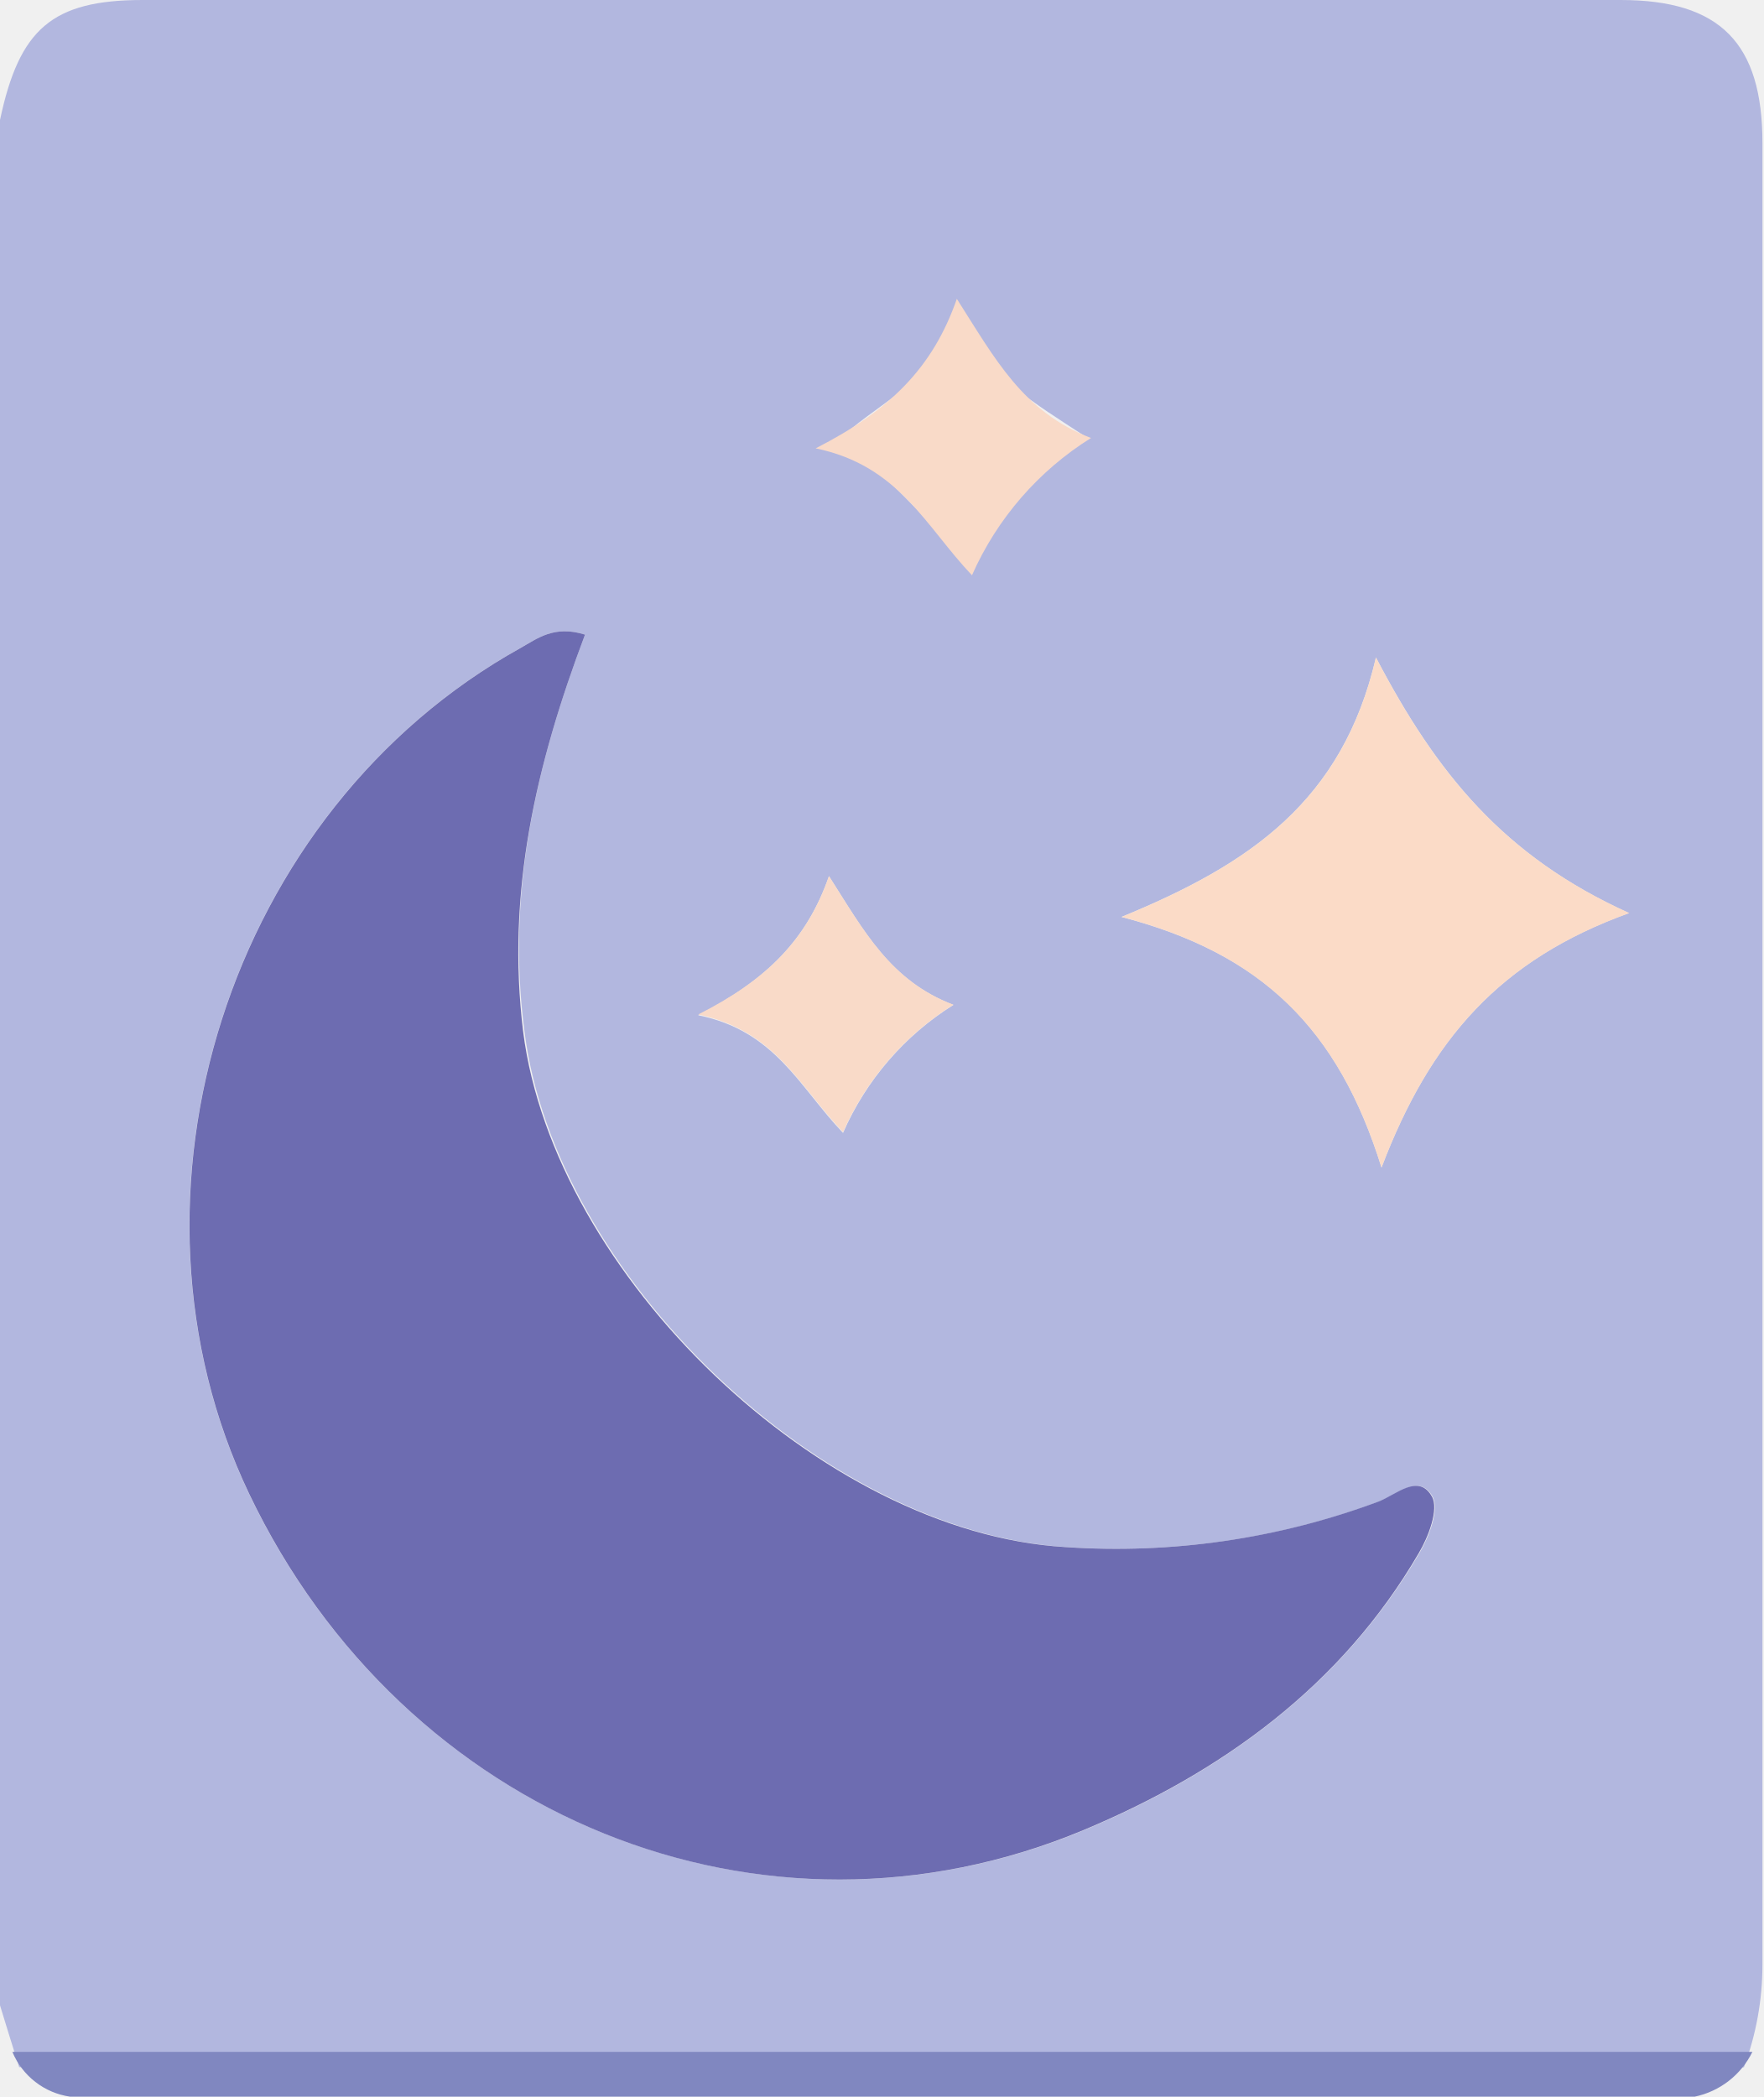
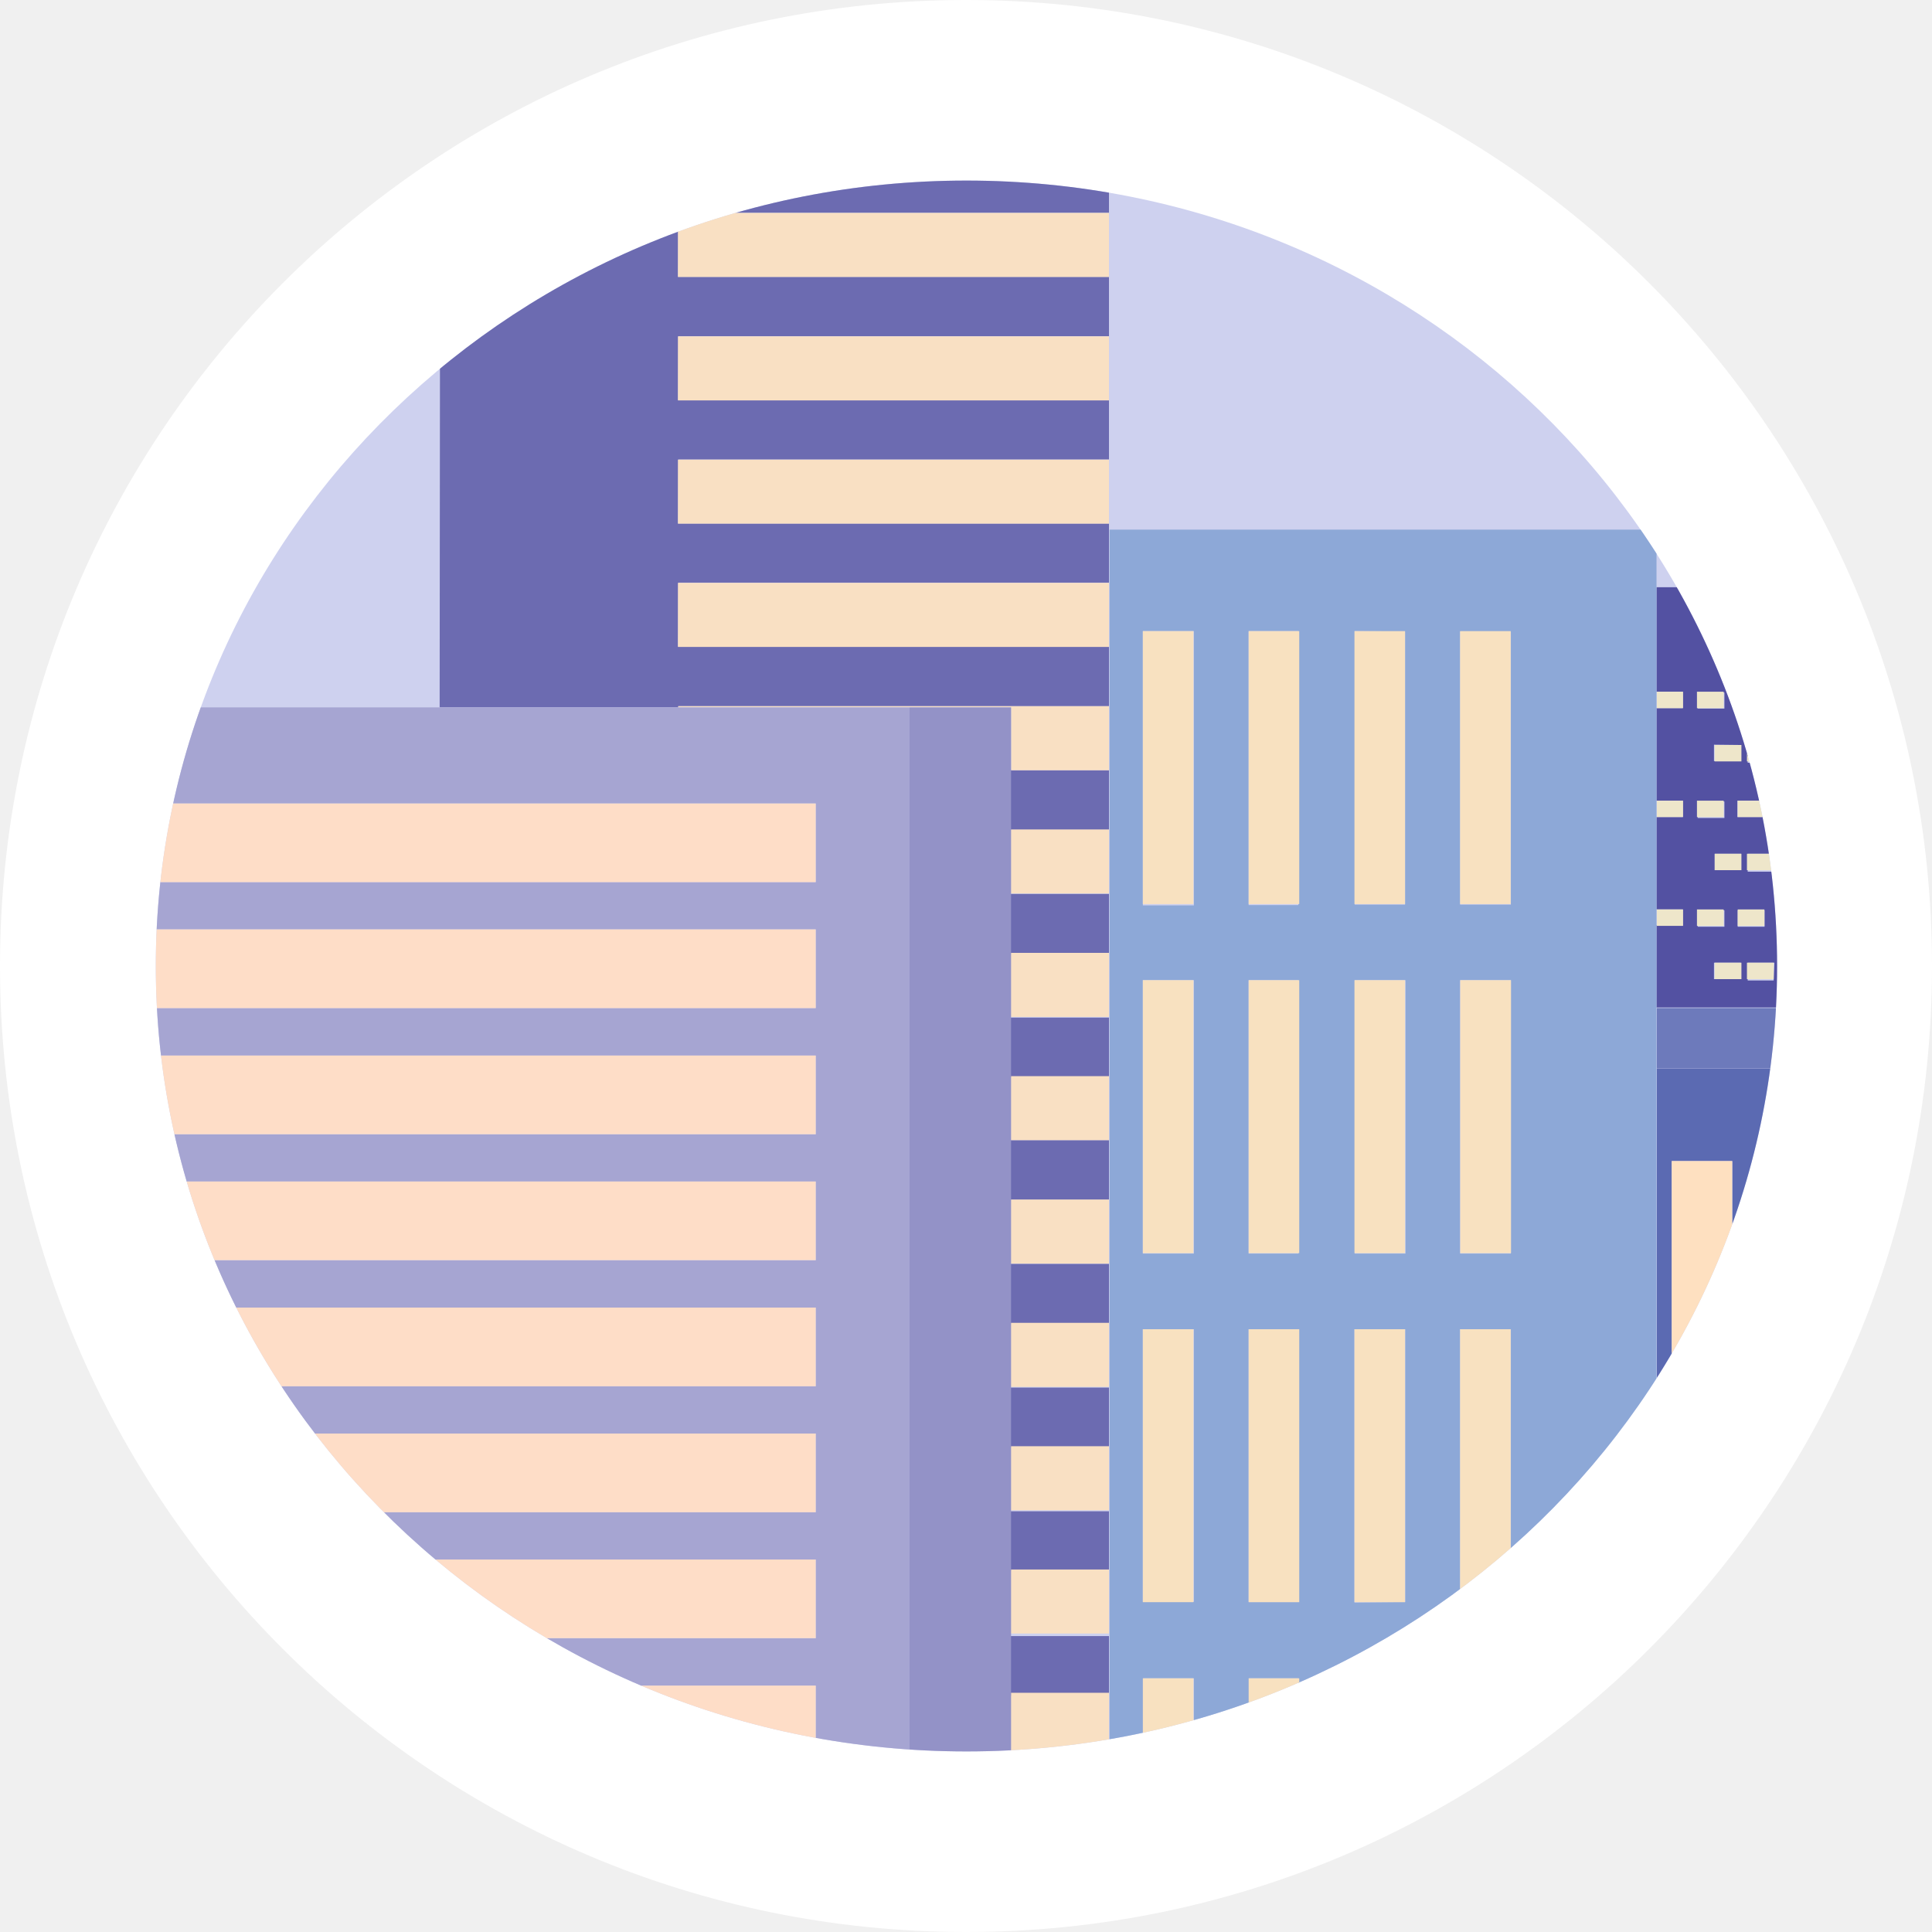
- <svg xmlns="http://www.w3.org/2000/svg" viewBox="0 0 114.05 135.64">
+ <svg xmlns="http://www.w3.org/2000/svg" viewBox="0 0 129.46 129.46">
  <defs>
-     <style>.cls-1{fill:#b2b7df;}.cls-2{fill:#8087c0;}.cls-3{fill:#6d6cb1;}.cls-4{fill:#fbdbc7;}.cls-5{fill:#f9dac8;}</style>
+     <style>.cls-1{fill:none;}.cls-2{fill:#fff;}.cls-3{clip-path:url(#clip-path);}.cls-4{fill:#ced1ef;}.cls-5{fill:#5351a2;}.cls-6{fill:#eee6ca;}.cls-7{fill:#5b6ab2;}.cls-8{fill:#6d7abb;}.cls-9{fill:#fee0c0;}.cls-10{fill:#4e61ac;}.cls-11{fill:#8da8d7;}.cls-12{fill:#f8e1c0;}.cls-13{fill:#6c6bb1;}.cls-14{fill:#f9e0c3;}.cls-15{fill:#a6a5d2;}.cls-16{fill:#9392c7;}.cls-17{fill:#feddc7;}</style>
+     <clipPath id="clip-path">
+       <ellipse class="cls-1" cx="64.76" cy="64.73" rx="54.32" ry="52.63" />
+     </clipPath>
  </defs>
  <g id="Layer_2" data-name="Layer 2">
    <g id="Layer_1-2" data-name="Layer 1">
-       <g id="o9pOYV.tif">
-         <path class="cls-1" d="M1.24,133.71c-.41-1.32-.83-2.63-1.24-4q0-61,0-121.95C1.25,1.88,3.35,0,9.24,0Q57,0,104.82,0C111.27,0,114,2.79,114,9.25q0,58.91,0,117.83a18.94,18.94,0,0,1-1.2,6.64Zm36.6-92.66c-2-.63-3.09.26-4.19.87C14.81,52.39,6.86,77.24,16.11,96.63c10,20.93,33.29,30.42,54.05,21.73,8.93-3.74,16.61-9.32,21.65-17.9.63-1.06,1.31-2.84.85-3.66-.86-1.53-2.32-.11-3.44.32A48.58,48.58,0,0,1,69,100.07c-15.82-.94-33.09-17.65-35.07-33.32C32.74,57.78,34.64,49.53,37.84,41.05ZM89.36,75.52c3.17-8.33,7.69-13.45,16-16.46C97.26,55.39,92.91,50,89,42.53c-2.17,9.28-8.11,13.35-16.46,16.78C81.58,61.67,86.55,66.48,89.36,75.52ZM53.62,56.67c-1.42,4.09-4,6.69-8.46,9,5,1,6.57,4.69,9.37,7.61A18.55,18.55,0,0,1,61.67,65C57.59,63.45,55.9,60.25,53.62,56.67ZM70.15,28.2c-3.26-2.14-6.22-3.83-8.28-7.59-1.5,4.23-5.19,5.38-7.95,8.15,3.6,1.31,5.24,4.91,7.61,5.73,3,1,3.6-4.72,7-5.27C69,29.15,69.38,28.72,70.15,28.2Z" />
-         <path class="cls-2" d="M.8,132.72H113.35a5.38,5.38,0,0,1-3.74,2.9H4.54A4.78,4.78,0,0,1,.8,132.72Z" />
-         <path class="cls-3" d="M37.84,41.05c-3.2,8.48-5.1,16.73-4,25.7,2,15.67,19.25,32.38,35.07,33.32a48.58,48.58,0,0,0,20.27-2.95c1.12-.43,2.58-1.85,3.44-.32.46.82-.22,2.6-.85,3.66-5,8.58-12.72,14.16-21.65,17.9-20.76,8.69-44-.8-54-21.73-9.25-19.39-1.3-44.24,17.54-54.71C34.75,41.31,35.84,40.42,37.84,41.05Z" />
-         <path class="cls-4" d="M89.36,75.52c-2.81-9-7.78-13.85-16.81-16.21C80.9,55.88,86.84,51.81,89,42.53c3.9,7.47,8.25,12.86,16.39,16.53C97.05,62.07,92.53,67.19,89.36,75.52Z" />
-         <path class="cls-5" d="M53.62,56.67c2.28,3.58,4,6.78,8.05,8.32a18.55,18.55,0,0,0-7.14,8.24c-2.8-2.92-4.36-6.57-9.37-7.61C49.63,63.36,52.2,60.76,53.62,56.67Z" />
-         <path class="cls-5" d="M61.89,19.33c2.47,3.87,4.28,7.32,8.68,9a20,20,0,0,0-7.7,8.88c-3-3.15-4.7-7.09-10.11-8.21C57.59,26.54,60.36,23.74,61.89,19.33Z" />
+       <circle class="cls-2" cx="64.73" cy="64.73" r="64.73" />
+       <g class="cls-3">
+         <g id="Layer_2-2" data-name="Layer 2">
+           <g id="Layer_1-2-2" data-name="Layer 1-2">
+             <rect class="cls-4" x="5.22" y="-8.96" width="119.01" height="136.09" />
+             <path class="cls-1" d="M29.46,47.4V4.09a7.37,7.37,0,0,1,1.15-1.77H5.22V47.45Z" />
+             <polygon class="cls-1" points="105.64 35.49 111.02 35.49 111.02 35.49 111.02 39.34 124.24 39.34 124.24 2.29 74.31 2.29 74.31 35.49 105.64 35.49" />
+             <path class="cls-5" d="M111,46.35h1.75v1.1H111v6.2h1.75v1.1H111v6.19h1.75V62H111v5.51h13.22V39.35H111Zm5.64,19.26h-1.79v-1.1h1.79Zm0-15.69V51h-1.79v-1.1Zm-.22-2.47v-1.1h1.8v1.1Zm0,6.2h1.8v1.1h-1.8Zm.25,3.56v1.1H114.9v-1.1ZM116.44,61h1.8v1.1h-1.8Zm2.41,4.7h-1.74V64.51h1.79Zm0-7.29h-1.74V57.21h1.79Zm0-7.3h-1.74V49.92h1.79Zm.36-8.39H121v1h-1.79Zm0,7.29H121v1.1h-1.79Zm0,7.3H121v1.1h-1.79Zm0,7.29H121v1.1h-1.79Zm-2.1-21.95h1.79v1.07h-1.79Zm-2.16,0h1.78v1.07H115Zm-1.19,3.76h1.79v1.07h-1.79Zm0,7.3h1.79v1.1h-1.79Zm0,7.29h1.79v1.1h-1.79Z" />
+             <rect class="cls-6" x="114.9" y="64.51" width="1.79" height="1.1" />
+             <rect class="cls-6" x="117.06" y="64.51" width="1.79" height="1.1" />
+             <rect class="cls-6" x="119.21" y="64.51" width="1.79" height="1.1" />
+             <rect class="cls-6" x="114.9" y="57.21" width="1.79" height="1.1" />
+             <rect class="cls-6" x="117.06" y="57.21" width="1.79" height="1.1" />
+             <rect class="cls-6" x="119.21" y="57.21" width="1.79" height="1.1" />
+             <rect class="cls-6" x="111.02" y="60.94" width="1.76" height="1.1" />
+             <rect class="cls-6" x="113.71" y="60.94" width="1.79" height="1.1" />
+             <rect class="cls-6" x="116.44" y="60.94" width="1.79" height="1.1" />
+             <rect class="cls-6" x="114.9" y="49.92" width="1.79" height="1.1" />
+             <rect class="cls-6" x="117.06" y="49.92" width="1.79" height="1.1" />
+             <rect class="cls-6" x="119.21" y="49.92" width="1.79" height="1.1" />
+             <rect class="cls-6" x="111.02" y="53.65" width="1.76" height="1.1" />
+             <rect class="cls-6" x="113.71" y="53.65" width="1.79" height="1.1" />
+             <rect class="cls-6" x="116.44" y="53.65" width="1.79" height="1.1" />
+             <rect class="cls-6" x="114.9" y="42.62" width="1.79" height="1.1" />
+             <rect class="cls-6" x="117.06" y="42.62" width="1.79" height="1.1" />
+             <rect class="cls-6" x="119.21" y="42.62" width="1.79" height="1.1" />
+             <rect class="cls-6" x="111.02" y="46.35" width="1.76" height="1.1" />
+             <rect class="cls-6" x="113.71" y="46.35" width="1.79" height="1.1" />
+             <rect class="cls-6" x="116.44" y="46.35" width="1.79" height="1.1" />
+             <polygon class="cls-7" points="111.02 121.29 112.02 121.29 112.02 77.8 116.08 77.8 116.08 121.29 118.77 121.29 118.77 77.8 122.83 77.8 122.83 121.29 124.24 121.29 124.24 71.61 111.02 71.61 111.02 121.29" />
+             <rect class="cls-8" x="111.02" y="67.55" width="13.22" height="4.05" />
+             <rect class="cls-9" x="112.02" y="77.8" width="4.05" height="43.48" />
+             <rect class="cls-10" x="118.76" y="77.8" width="4.05" height="43.48" />
+             <path class="cls-11" d="M111,71.61V35.49H74.35v85.8h2.26v-8.83H80v8.83h3.7v-8.83H87v8.83h3.76v-8.83h3.4v8.83h3.69v-8.83h3.4v8.83H111ZM80,107.33H76.58V89.07H80ZM80,84H76.58V65.68H80Zm0-23.33H76.58V42.29H80ZM101.24,84h-3.4V65.68h3.4Zm0,23.38h-3.4V89.07h3.4Zm-3.4-65.06h3.4V60.62h-3.4Zm-3.69,0V60.62H90.78V42.29ZM90.78,84V65.68h3.4V84ZM87,107.35H83.67V89.07H87ZM87,84H83.67V65.68H87Zm0-23.35H83.67V42.29H87Zm3.76,46.73V89.07h3.4v18.28Z" />
+             <rect class="cls-12" x="76.58" y="112.46" width="3.39" height="8.83" />
+             <rect class="cls-12" x="83.67" y="112.46" width="3.39" height="8.83" />
+             <rect class="cls-12" x="90.76" y="112.46" width="3.39" height="8.83" />
+             <rect class="cls-12" x="97.84" y="112.46" width="3.39" height="8.83" />
+             <rect class="cls-12" x="76.58" y="89.07" width="3.39" height="18.29" />
+             <rect class="cls-12" x="83.67" y="89.07" width="3.39" height="18.29" />
+             <rect class="cls-12" x="90.76" y="89.07" width="3.39" height="18.29" />
+             <rect class="cls-12" x="97.84" y="89.07" width="3.39" height="18.29" />
+             <rect class="cls-12" x="76.58" y="65.68" width="3.39" height="18.29" />
+             <rect class="cls-12" x="83.67" y="65.68" width="3.39" height="18.29" />
+             <rect class="cls-12" x="90.76" y="65.68" width="3.39" height="18.29" />
+             <polygon class="cls-12" points="101.25 65.68 97.85 65.68 97.85 67.55 97.85 71.61 97.85 83.97 101.25 83.97 101.25 65.68" />
+             <rect class="cls-12" x="76.58" y="42.29" width="3.39" height="18.29" />
+             <rect class="cls-12" x="83.67" y="42.29" width="3.39" height="18.29" />
+             <rect class="cls-12" x="90.76" y="42.29" width="3.39" height="18.29" />
+             <rect class="cls-12" x="97.84" y="42.29" width="3.39" height="18.29" />
+             <path class="cls-13" d="M29.46,47.4h16v-.08H74.31v4.29H67.73v4h6.58v4.29H67.73v4h6.58v4.29H67.73v4h6.58V76.4H67.73v4h6.58v4.29H67.73v4h6.58v4.29H67.73v4h6.58v4.29H67.73v4h6.58v4.36H67.73v4h6.58v4.29H67.73v3.57h6.58V2.32H30.61A7.22,7.22,0,0,0,29.5,4.14ZM45.45,6H74.31v4.28H45.43Zm0,8.26H74.31v4.29H45.43Zm0,8.27H74.31v4.28H45.43Zm0,8.26H74.31v4.29H45.43Zm0,8.25H74.31v4.29H45.43Z" />
+             <rect class="cls-14" x="45.43" y="6.01" width="28.88" height="4.29" />
+             <rect class="cls-14" x="45.43" y="14.27" width="28.88" height="4.29" />
+             <rect class="cls-14" x="45.43" y="22.54" width="28.88" height="4.29" />
+             <rect class="cls-14" x="45.43" y="30.8" width="28.88" height="4.29" />
+             <rect class="cls-14" x="45.43" y="39.06" width="28.88" height="4.29" />
+             <polygon class="cls-14" points="60.95 47.4 67.75 47.4 67.75 51.61 74.31 51.61 74.31 47.32 45.44 47.32 45.44 47.4 60.95 47.4" />
+             <rect class="cls-14" x="67.74" y="55.58" width="6.57" height="4.29" />
+             <rect class="cls-14" x="67.74" y="63.85" width="6.57" height="4.29" />
+             <rect class="cls-14" x="67.74" y="72.11" width="6.57" height="4.29" />
+             <rect class="cls-14" x="67.74" y="80.38" width="6.57" height="4.29" />
+             <rect class="cls-14" x="67.74" y="88.64" width="6.57" height="4.29" />
+             <rect class="cls-14" x="67.74" y="96.91" width="6.57" height="4.29" />
+             <rect class="cls-14" x="67.74" y="105.17" width="6.57" height="4.29" />
+             <rect class="cls-14" x="67.74" y="113.43" width="6.57" height="4.29" />
+             <polygon class="cls-15" points="60.95 47.4 45.44 47.4 29.47 47.4 5.22 47.4 5.22 53.84 54.66 53.84 54.66 59.11 5.22 59.11 5.22 62.28 54.66 62.28 54.66 67.55 5.22 67.55 5.22 70.73 54.66 70.73 54.66 76.01 5.22 76.01 5.22 79.17 54.66 79.17 54.66 84.45 5.22 84.45 5.22 87.62 54.66 87.62 54.66 92.89 5.22 92.89 5.22 96.06 54.66 96.06 54.66 101.33 5.22 101.33 5.22 104.5 54.66 104.5 54.66 109.78 5.22 109.78 5.22 112.95 54.66 112.95 54.66 118.22 5.22 118.22 5.22 121.29 60.95 121.29 60.95 47.4" />
+             <polygon class="cls-16" points="67.75 113.43 67.75 109.46 67.75 105.17 67.75 101.19 67.75 96.91 67.75 92.93 67.75 88.64 67.75 84.67 67.75 80.38 67.75 76.4 67.75 72.11 67.75 68.14 67.75 63.85 67.75 59.87 67.75 55.59 67.75 51.61 67.75 47.4 60.95 47.4 60.95 121.29 67.75 121.29 67.75 117.71 67.75 113.43" />
+             <rect class="cls-17" x="5.22" y="53.84" width="49.44" height="5.27" />
+             <rect class="cls-17" x="5.22" y="62.28" width="49.44" height="5.27" />
+             <rect class="cls-17" x="5.22" y="70.73" width="49.44" height="5.27" />
+             <rect class="cls-17" x="5.22" y="79.17" width="49.44" height="5.27" />
+             <rect class="cls-17" x="5.22" y="87.62" width="49.44" height="5.27" />
+             <rect class="cls-17" x="5.22" y="96.06" width="49.44" height="5.27" />
+             <rect class="cls-17" x="5.22" y="104.5" width="49.44" height="5.27" />
+             <rect class="cls-17" x="5.22" y="112.95" width="49.44" height="5.27" />
+           </g>
+         </g>
      </g>
    </g>
  </g>
</svg>
